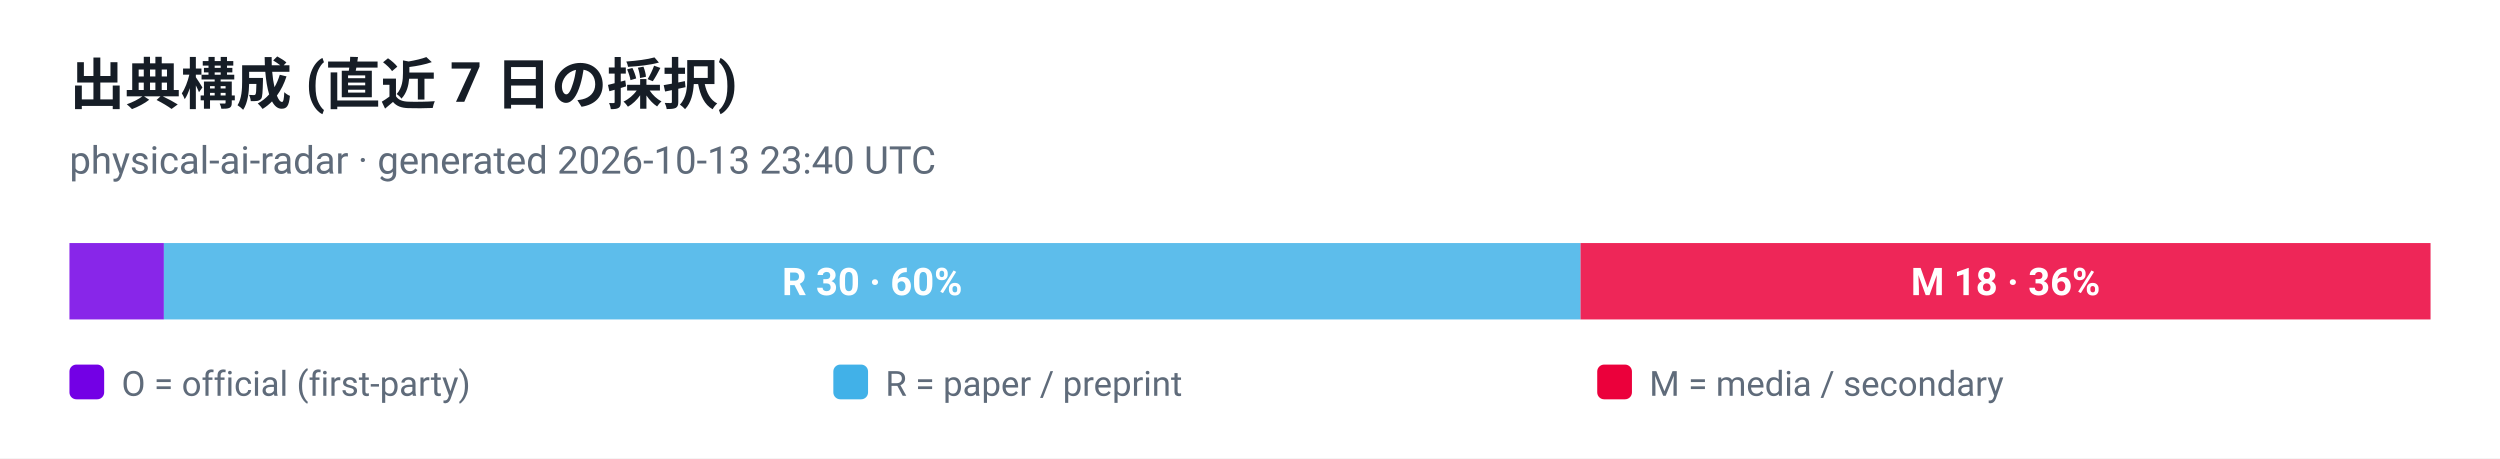
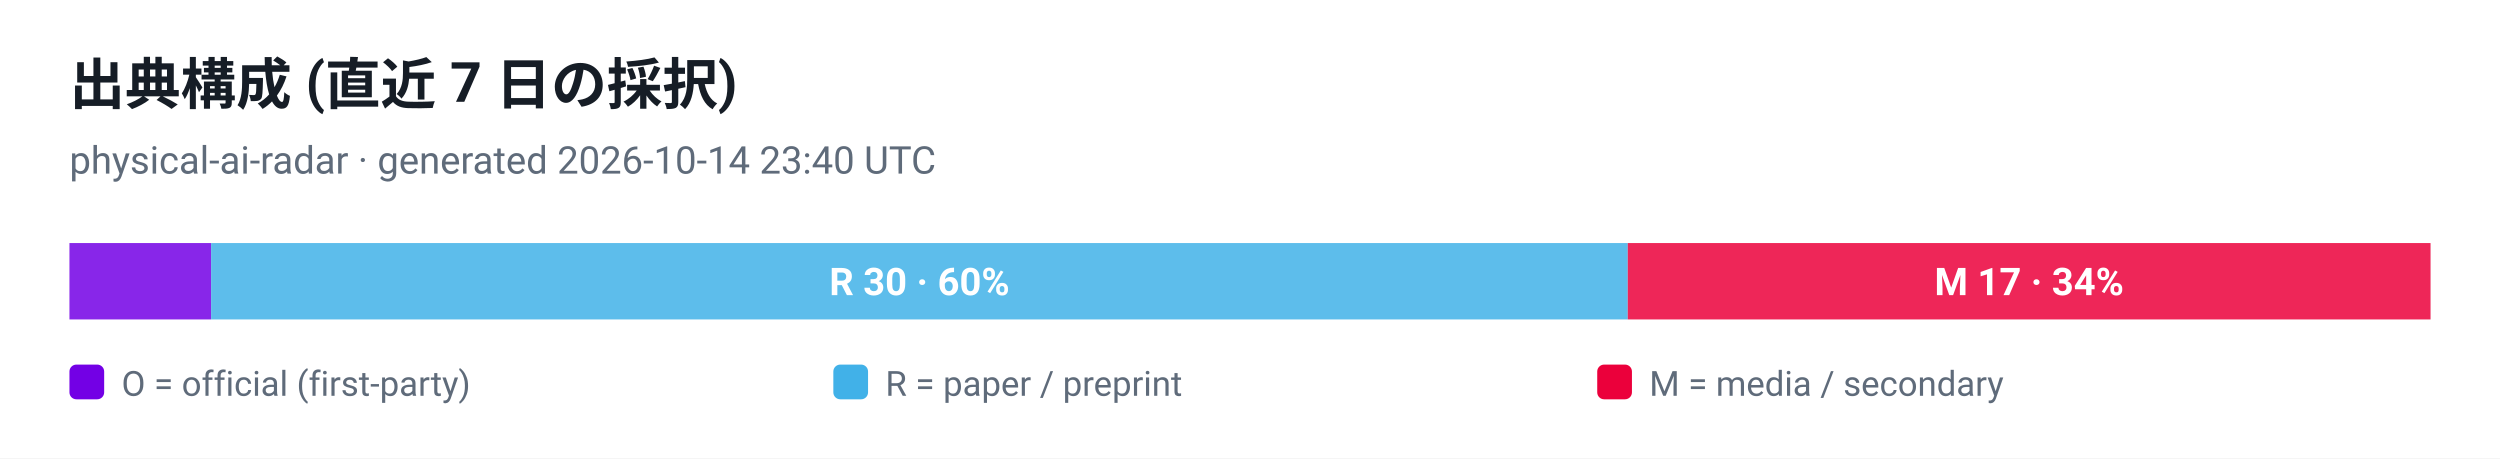
<svg xmlns="http://www.w3.org/2000/svg" viewBox="0 0 720 132" width="720" height="132" role="img" aria-label="出典構成 (直近 7 日の採択)">
  <style>
  .plate { fill: #ffffff }
  .ink { fill: #161d26 }
  .muted { fill: #5f6b7a }
  .grid { stroke: #e3e9ef }
  @media (prefers-color-scheme: dark) {
    .plate { fill: #0d1117 }
    .ink { fill: #e6edf3 }
    .muted { fill: #8b949e }
    .grid { stroke: #30363d }
  }
</style>
  <rect class="plate" width="720" height="132" />
  <text x="20" y="30" font-family="ui-sans-serif, -apple-system, 'Segoe UI', Roboto, Helvetica, Arial, sans-serif" font-size="16" font-weight="700" class="ink">出典構成 (直近 7 日の採択)</text>
-   <text x="20" y="50" font-family="ui-sans-serif, -apple-system, 'Segoe UI', Roboto, Helvetica, Arial, sans-serif" font-size="11" class="muted">physical-ai-radar · generated 2026-10-13 23:40 UTC</text>
-   <rect x="20.0" y="70" width="27.2" height="22" fill="#7300e5" fill-opacity="0.85" />
-   <rect x="47.2" y="70" width="408.0" height="22" fill="#41b1e8" fill-opacity="0.85" />
-   <text x="251.2" y="85" text-anchor="middle" font-family="ui-sans-serif, -apple-system, 'Segoe UI', Roboto, Helvetica, Arial, sans-serif" font-size="11" font-weight="700" fill="#ffffff">R 30 · 60%</text>
-   <rect x="455.2" y="70" width="244.8" height="22" fill="#eb003b" fill-opacity="0.85" />
-   <text x="577.6" y="85" text-anchor="middle" font-family="ui-sans-serif, -apple-system, 'Segoe UI', Roboto, Helvetica, Arial, sans-serif" font-size="11" font-weight="700" fill="#ffffff">M 18 · 36%</text>
+   <text x="20" y="50" font-family="ui-sans-serif, -apple-system, 'Segoe UI', Roboto, Helvetica, Arial, sans-serif" font-size="11" class="muted">physical-ai-radar · generated 2026-10-14 23:40 UTC</text>
+   <rect x="20.0" y="70" width="40.8" height="22" fill="#7300e5" fill-opacity="0.85" />
+   <rect x="60.8" y="70" width="408.0" height="22" fill="#41b1e8" fill-opacity="0.85" />
+   <text x="264.8" y="85" text-anchor="middle" font-family="ui-sans-serif, -apple-system, 'Segoe UI', Roboto, Helvetica, Arial, sans-serif" font-size="11" font-weight="700" fill="#ffffff">R 30 · 60%</text>
+   <rect x="468.8" y="70" width="231.2" height="22" fill="#eb003b" fill-opacity="0.85" />
+   <text x="584.4" y="85" text-anchor="middle" font-family="ui-sans-serif, -apple-system, 'Segoe UI', Roboto, Helvetica, Arial, sans-serif" font-size="11" font-weight="700" fill="#ffffff">M 17 · 34%</text>
  <rect x="20" y="105" width="10" height="10" rx="2" fill="#7300e5" />
  <text x="35" y="114" font-family="ui-sans-serif, -apple-system, 'Segoe UI', Roboto, Helvetica, Arial, sans-serif" font-size="10" fill="#5f6b7a">O = official (first-party)</text>
  <rect x="240" y="105" width="10" height="10" rx="2" fill="#41b1e8" />
  <text x="255" y="114" font-family="ui-sans-serif, -apple-system, 'Segoe UI', Roboto, Helvetica, Arial, sans-serif" font-size="10" fill="#5f6b7a">R = paper / preprint</text>
  <rect x="460" y="105" width="10" height="10" rx="2" fill="#eb003b" />
  <text x="475" y="114" font-family="ui-sans-serif, -apple-system, 'Segoe UI', Roboto, Helvetica, Arial, sans-serif" font-size="10" fill="#5f6b7a">M = media / secondary</text>
</svg>
